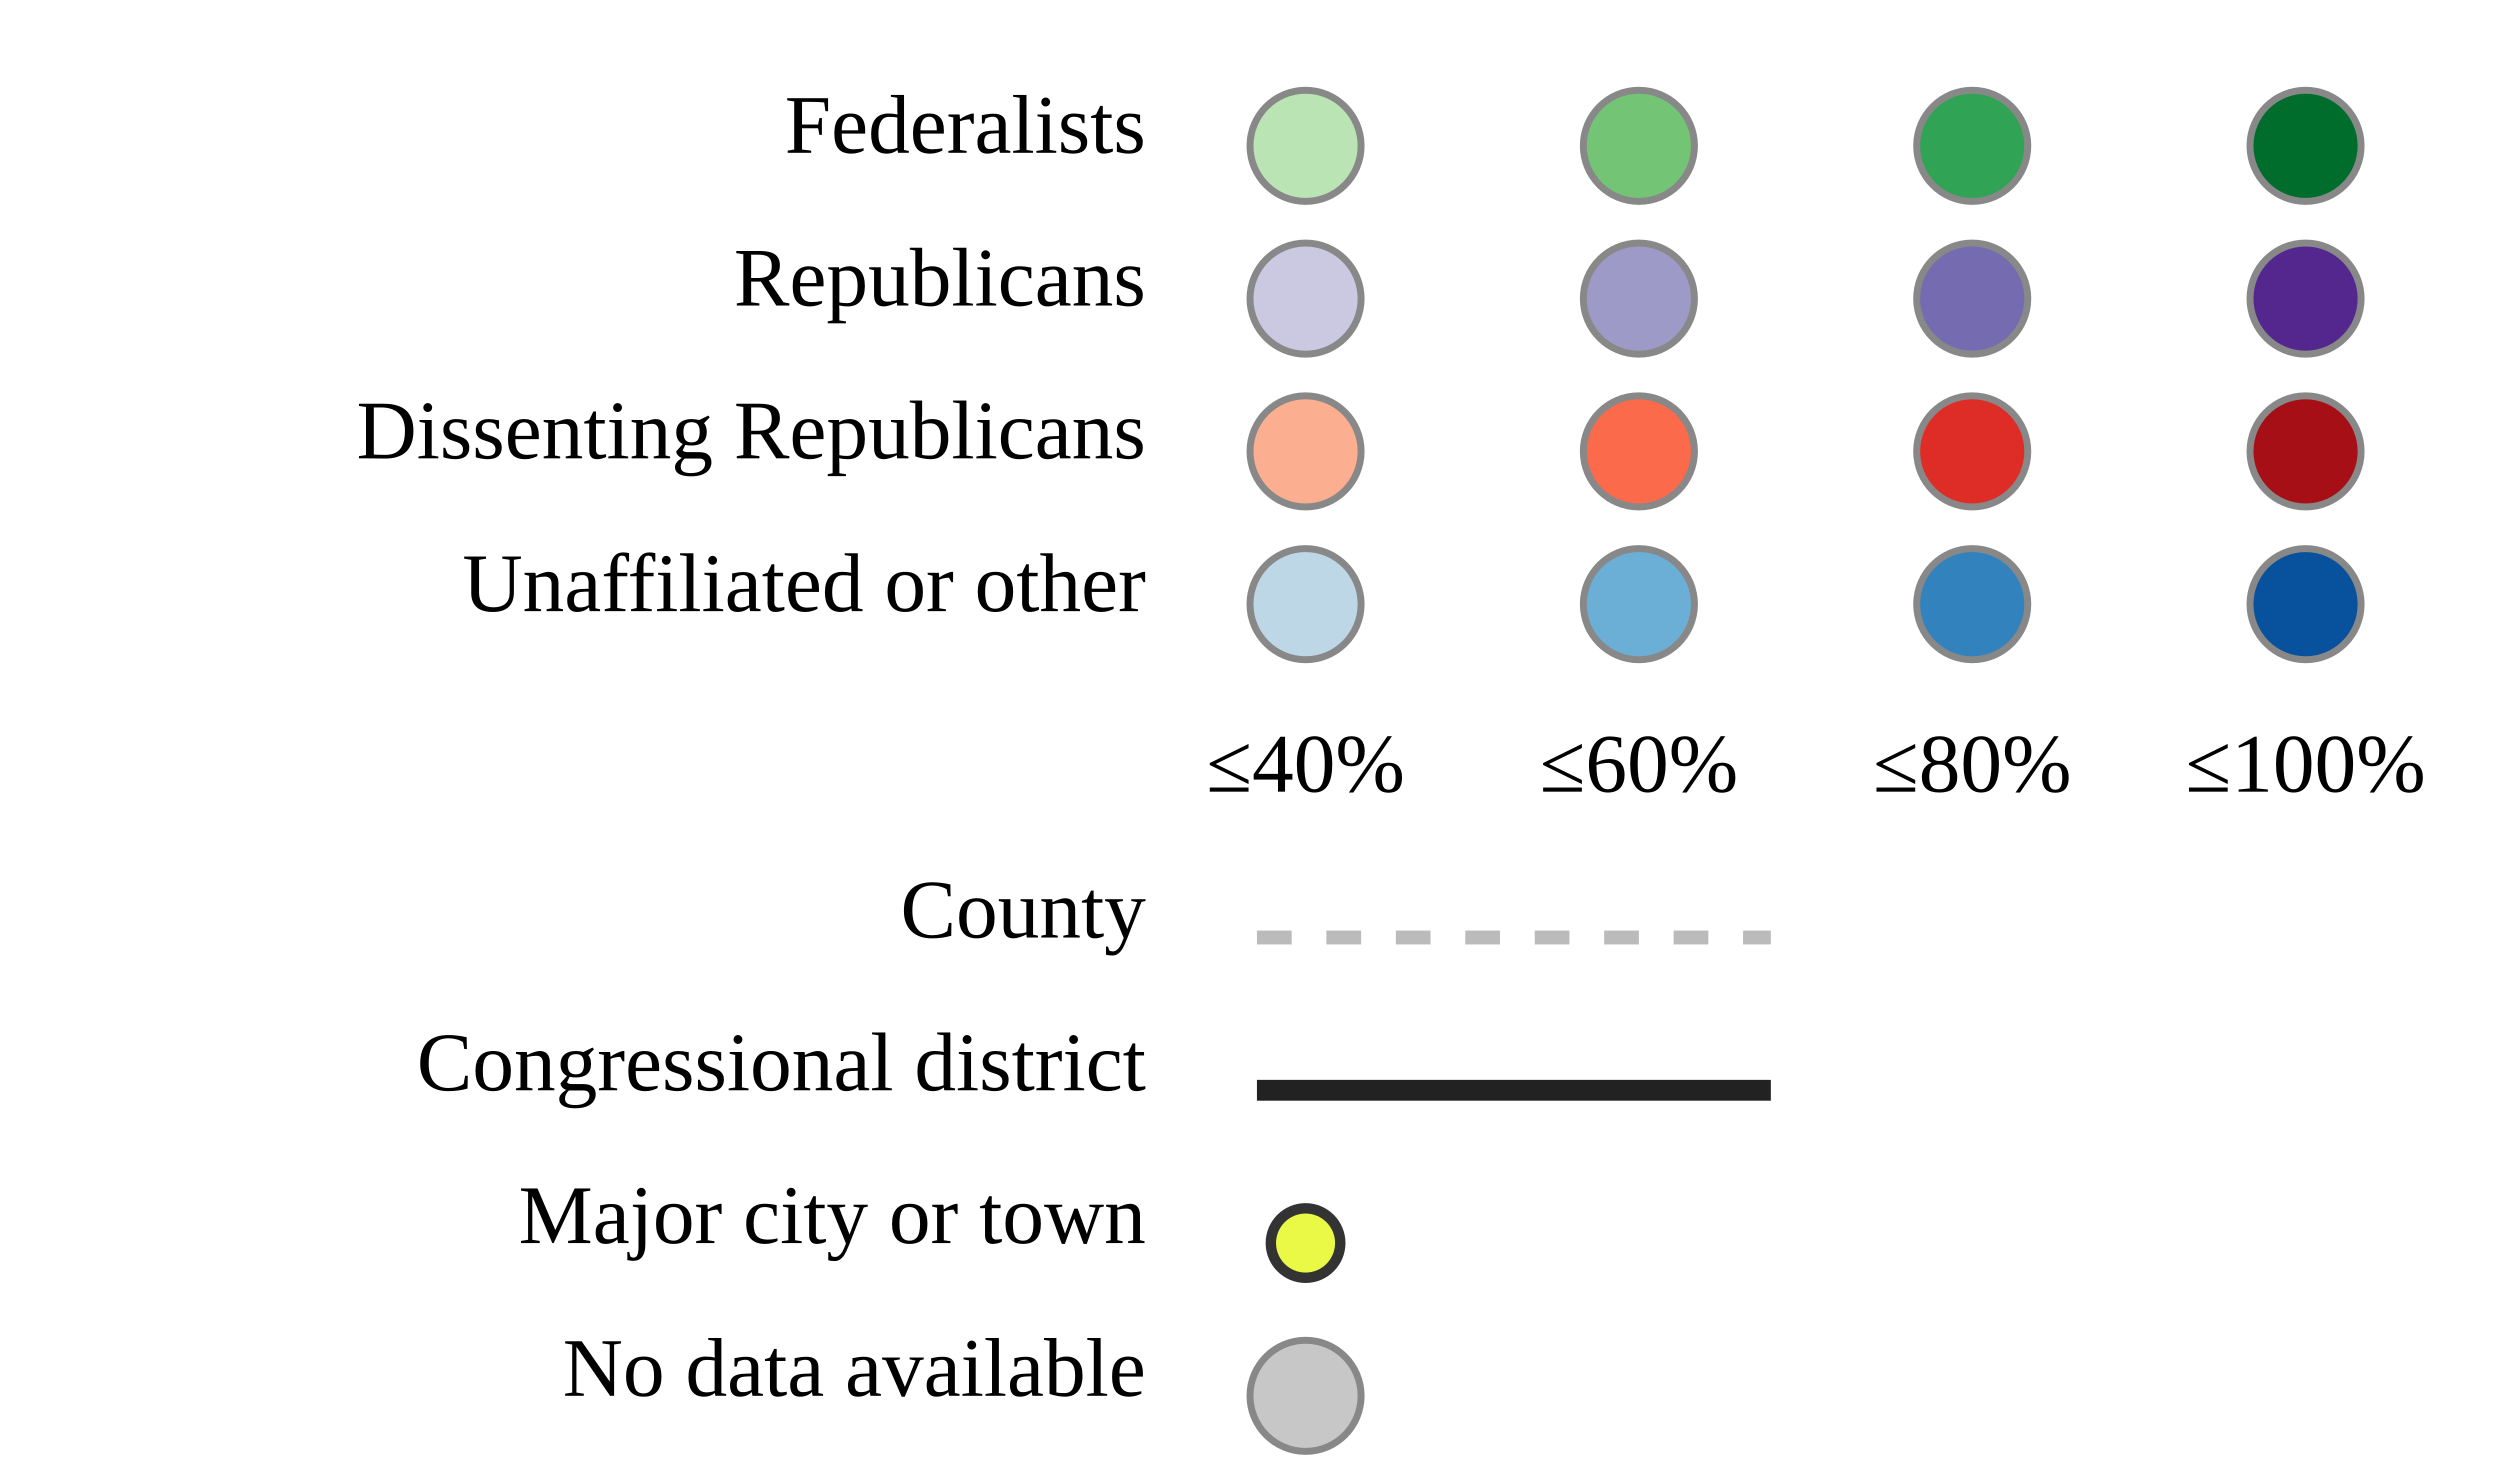
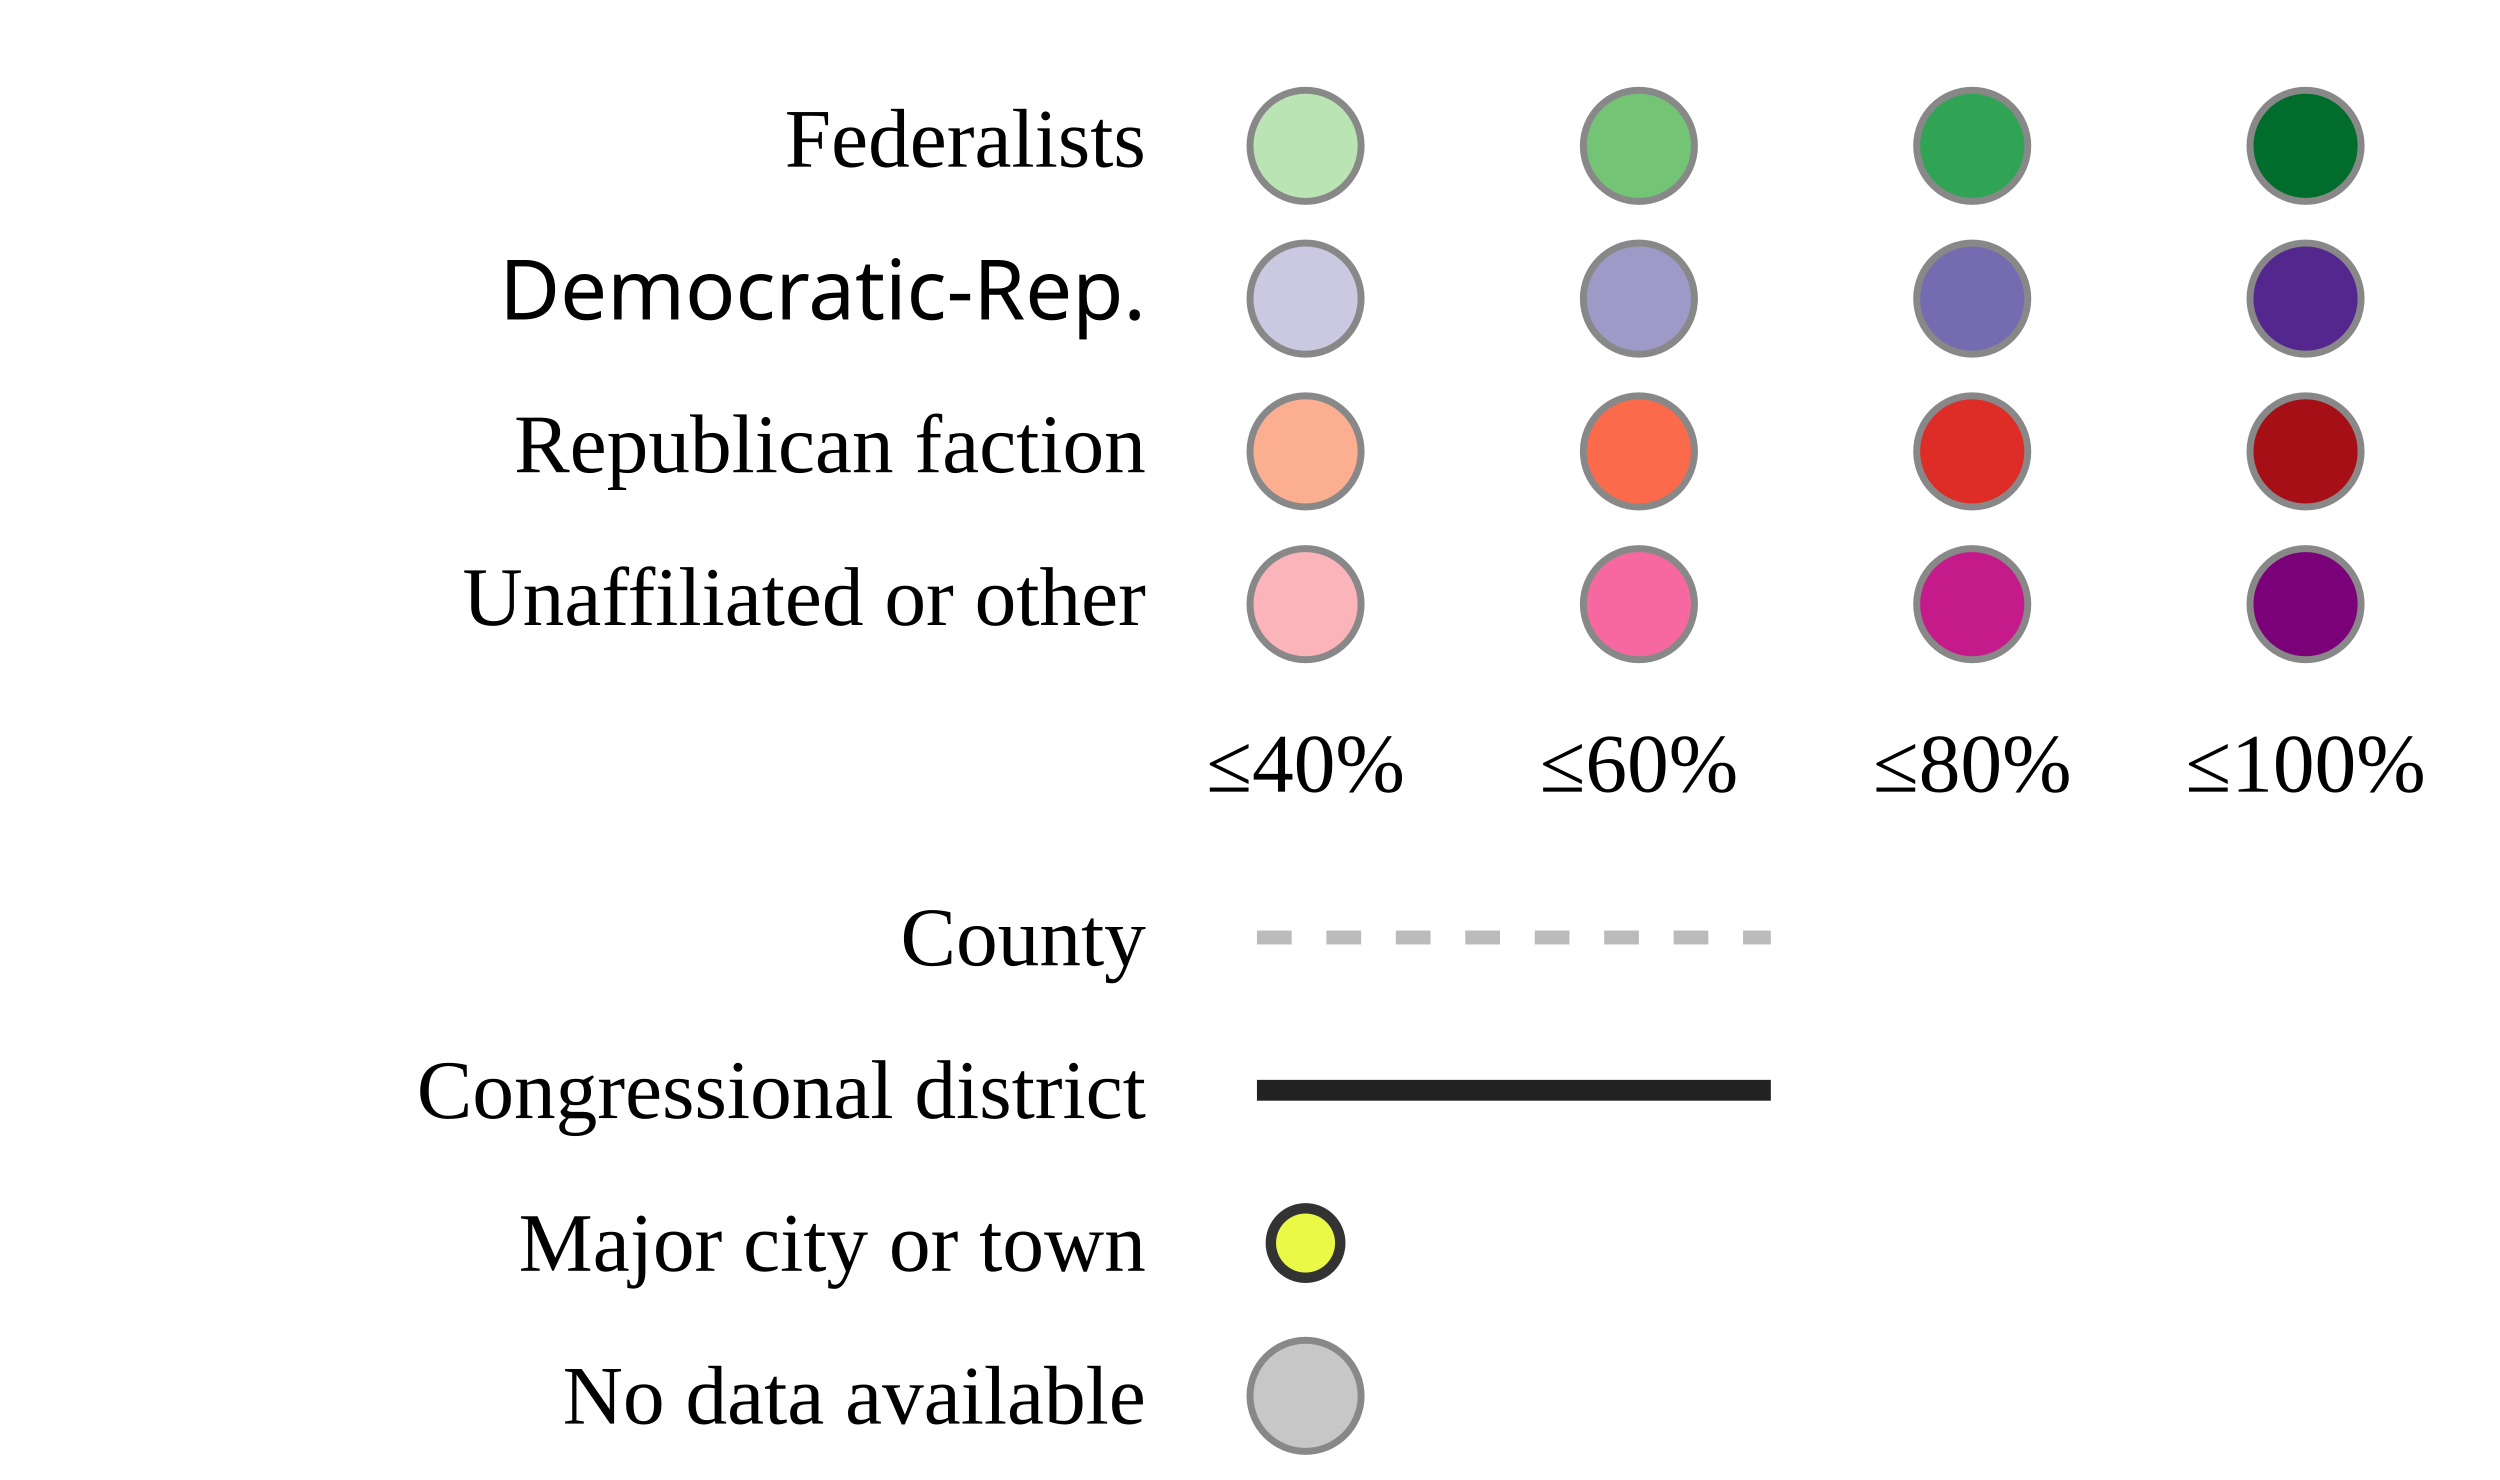
<svg xmlns="http://www.w3.org/2000/svg" id="legend" width="360" height="213" version="1.1" style="height:213px;width:360px;perspective-origin:180px 106.5px;transform-origin:180px 106.5px;">
-   <text text-anchor="end" alignment-baseline="middle" x="165" y="22" style="display:block;height:auto;overflow-x:visible;overflow-y:visible;white-space:nowrap;width:auto;perspective-origin:130.328px 0px;transform-origin:0px 0px;alignment-baseline:middle;text-anchor:end;">Federalists</text>
-   <circle cx="188" cy="21" r="8" fill="#bae4b3" stroke="#888" style="height:auto;overflow-x:visible;overflow-y:visible;width:auto;perspective-origin:0px 0px;transform-origin:0px 0px;fill:rgb(186, 228, 179);stroke:rgb(136, 136, 136);cx:188px;cy:21px;r:8px;" />
-   <circle cx="236" cy="21" r="8" fill="#74c476" stroke="#888" style="height:auto;overflow-x:visible;overflow-y:visible;width:auto;perspective-origin:0px 0px;transform-origin:0px 0px;fill:rgb(116, 196, 118);stroke:rgb(136, 136, 136);cx:236px;cy:21px;r:8px;" />
-   <circle cx="284" cy="21" r="8" fill="#31a354" stroke="#888" style="height:auto;overflow-x:visible;overflow-y:visible;width:auto;perspective-origin:0px 0px;transform-origin:0px 0px;fill:rgb(49, 163, 84);stroke:rgb(136, 136, 136);cx:284px;cy:21px;r:8px;" />
-   <circle cx="332" cy="21" r="8" fill="#006d2c" stroke="#888" style="height:auto;overflow-x:visible;overflow-y:visible;width:auto;perspective-origin:0px 0px;transform-origin:0px 0px;fill:rgb(0, 109, 44);stroke:rgb(136, 136, 136);cx:332px;cy:21px;r:8px;" />
-   <text text-anchor="end" alignment-baseline="middle" x="165" y="44" style="display:block;height:auto;overflow-x:visible;overflow-y:visible;white-space:nowrap;width:auto;perspective-origin:125.453px 0px;transform-origin:0px 0px;alignment-baseline:middle;text-anchor:end;">Republicans</text>
-   <circle cx="188" cy="43" r="8" fill="#cbc9e2" stroke="#888" style="height:auto;overflow-x:visible;overflow-y:visible;width:auto;perspective-origin:0px 0px;transform-origin:0px 0px;fill:rgb(203, 201, 226);stroke:rgb(136, 136, 136);cx:188px;cy:43px;r:8px;" />
-   <circle cx="236" cy="43" r="8" fill="#9e9ac8" stroke="#888" style="height:auto;overflow-x:visible;overflow-y:visible;width:auto;perspective-origin:0px 0px;transform-origin:0px 0px;fill:rgb(158, 154, 200);stroke:rgb(136, 136, 136);cx:236px;cy:43px;r:8px;" />
-   <circle cx="284" cy="43" r="8" fill="#756bb1" stroke="#888" style="height:auto;overflow-x:visible;overflow-y:visible;width:auto;perspective-origin:0px 0px;transform-origin:0px 0px;fill:rgb(117, 107, 177);stroke:rgb(136, 136, 136);cx:284px;cy:43px;r:8px;" />
-   <circle cx="332" cy="43" r="8" fill="#54278f" stroke="#888" style="height:auto;overflow-x:visible;overflow-y:visible;width:auto;perspective-origin:0px 0px;transform-origin:0px 0px;fill:rgb(84, 39, 143);stroke:rgb(136, 136, 136);cx:332px;cy:43px;r:8px;" />
-   <text text-anchor="end" alignment-baseline="middle" x="165" y="66" style="display:block;height:auto;overflow-x:visible;overflow-y:visible;white-space:nowrap;width:auto;perspective-origin:89.219px 0px;transform-origin:0px 0px;alignment-baseline:middle;text-anchor:end;">Dissenting Republicans</text>
-   <circle cx="188" cy="65" r="8" fill="#fcae91" stroke="#888" style="height:auto;overflow-x:visible;overflow-y:visible;width:auto;perspective-origin:0px 0px;transform-origin:0px 0px;fill:rgb(252, 174, 145);stroke:rgb(136, 136, 136);cx:188px;cy:65px;r:8px;" />
-   <circle cx="236" cy="65" r="8" fill="#fb6a4a" stroke="#888" style="height:auto;overflow-x:visible;overflow-y:visible;width:auto;perspective-origin:0px 0px;transform-origin:0px 0px;fill:rgb(251, 106, 74);stroke:rgb(136, 136, 136);cx:236px;cy:65px;r:8px;" />
-   <circle cx="284" cy="65" r="8" fill="#de2d26" stroke="#888" style="height:auto;overflow-x:visible;overflow-y:visible;width:auto;perspective-origin:0px 0px;transform-origin:0px 0px;fill:rgb(222, 45, 38);stroke:rgb(136, 136, 136);cx:284px;cy:65px;r:8px;" />
-   <circle cx="332" cy="65" r="8" fill="#a50f15" stroke="#888" style="height:auto;overflow-x:visible;overflow-y:visible;width:auto;perspective-origin:0px 0px;transform-origin:0px 0px;fill:rgb(165, 15, 21);stroke:rgb(136, 136, 136);cx:332px;cy:65px;r:8px;" />
-   <text text-anchor="end" alignment-baseline="middle" x="165" y="88" style="display:block;height:auto;overflow-x:visible;overflow-y:visible;white-space:nowrap;width:auto;perspective-origin:99.703px 0px;transform-origin:0px 0px;alignment-baseline:middle;text-anchor:end;">Unaffiliated or other</text>
-   <circle cx="188" cy="87" r="8" fill="#bdd7e7" stroke="#888" style="height:auto;overflow-x:visible;overflow-y:visible;width:auto;perspective-origin:0px 0px;transform-origin:0px 0px;fill:rgb(189, 215, 231);stroke:rgb(136, 136, 136);cx:188px;cy:87px;r:8px;" />
-   <circle cx="236" cy="87" r="8" fill="#6baed6" stroke="#888" style="height:auto;overflow-x:visible;overflow-y:visible;width:auto;perspective-origin:0px 0px;transform-origin:0px 0px;fill:rgb(107, 174, 214);stroke:rgb(136, 136, 136);cx:236px;cy:87px;r:8px;" />
-   <circle cx="284" cy="87" r="8" fill="#3182bd" stroke="#888" style="height:auto;overflow-x:visible;overflow-y:visible;width:auto;perspective-origin:0px 0px;transform-origin:0px 0px;fill:rgb(49, 130, 189);stroke:rgb(136, 136, 136);cx:284px;cy:87px;r:8px;" />
-   <circle cx="332" cy="87" r="8" fill="#08519c" stroke="#888" style="height:auto;overflow-x:visible;overflow-y:visible;width:auto;perspective-origin:0px 0px;transform-origin:0px 0px;fill:rgb(8, 81, 156);stroke:rgb(136, 136, 136);cx:332px;cy:87px;r:8px;" />
-   <text x="188" y="114" text-anchor="middle" style="display:block;height:auto;overflow-x:visible;overflow-y:visible;white-space:nowrap;width:auto;perspective-origin:187.984px 0px;transform-origin:0px 0px;text-anchor:middle;">≤40%</text>
-   <text x="236" y="114" text-anchor="middle" style="display:block;height:auto;overflow-x:visible;overflow-y:visible;white-space:nowrap;width:auto;perspective-origin:235.984px 0px;transform-origin:0px 0px;text-anchor:middle;">≤60%</text>
-   <text x="284" y="114" text-anchor="middle" style="display:block;height:auto;overflow-x:visible;overflow-y:visible;white-space:nowrap;width:auto;perspective-origin:283.984px 0px;transform-origin:0px 0px;text-anchor:middle;">≤80%</text>
-   <text x="332" y="114" text-anchor="middle" style="display:block;height:auto;overflow-x:visible;overflow-y:visible;white-space:nowrap;width:auto;perspective-origin:331.984px 0px;transform-origin:0px 0px;text-anchor:middle;">≤100%</text>
-   <line stroke-dasharray="5, 5" x1="181" x2="255" y1="135" y2="135" stroke="#bbb" stroke-width="2" style="height:auto;overflow-x:visible;overflow-y:visible;width:auto;perspective-origin:0px 0px;transform-origin:0px 0px;stroke:rgb(187, 187, 187);stroke-dasharray:5px, 5px;stroke-width:2px;" />
-   <text alignment-baseline="middle" text-anchor="end" x="165" y="135" style="display:block;height:auto;overflow-x:visible;overflow-y:visible;white-space:nowrap;width:auto;perspective-origin:141.422px 0px;transform-origin:0px 0px;alignment-baseline:middle;text-anchor:end;">County</text>
-   <line x1="181" x2="255" y1="157" y2="157" stroke="#222" stroke-width="3" style="height:auto;overflow-x:visible;overflow-y:visible;width:auto;perspective-origin:0px 0px;transform-origin:0px 0px;stroke:rgb(34, 34, 34);stroke-width:3px;" />
-   <text alignment-baseline="middle" text-anchor="end" x="165" y="157" style="display:block;height:auto;overflow-x:visible;overflow-y:visible;white-space:nowrap;width:auto;perspective-origin:95.016px 0px;transform-origin:0px 0px;alignment-baseline:middle;text-anchor:end;">Congressional district</text>
-   <circle cx="188" cy="179" r="5" fill="#eaf945" stroke="#333" stroke-width="1.5" style="height:auto;overflow-x:visible;overflow-y:visible;width:auto;perspective-origin:0px 0px;transform-origin:0px 0px;fill:rgb(234, 249, 69);stroke:rgb(51, 51, 51);stroke-width:1.5px;cx:188px;cy:179px;r:5px;" />
-   <text alignment-baseline="middle" text-anchor="end" x="165" y="179" style="display:block;height:auto;overflow-x:visible;overflow-y:visible;white-space:nowrap;width:auto;perspective-origin:104.781px 0px;transform-origin:0px 0px;alignment-baseline:middle;text-anchor:end;">Major city or town</text>
-   <circle cx="188" cy="201" r="8" fill="rgb(199, 199, 199)" stroke="#888" style="height:auto;overflow-x:visible;overflow-y:visible;width:auto;perspective-origin:0px 0px;transform-origin:0px 0px;fill:rgb(199, 199, 199);stroke:rgb(136, 136, 136);cx:188px;cy:201px;r:8px;" />
-   <text alignment-baseline="middle" text-anchor="end" x="165" y="201" style="display:block;height:auto;overflow-x:visible;overflow-y:visible;white-space:nowrap;width:auto;perspective-origin:109.016px 0px;transform-origin:0px 0px;alignment-baseline:middle;text-anchor:end;">No data available</text>
+   <defs id="defs69" />
+   <text alignment-baseline="middle" x="165" y="24" style="text-anchor:end;white-space:nowrap;display:block" id="text2">Federalists</text>
+   <circle cx="188" cy="21" r="8" fill="#bae4b3" stroke="#888" style="height:auto;overflow-x:visible;overflow-y:visible;width:auto;perspective-origin:0px 0px;transform-origin:0px 0px;fill:rgb(186, 228, 179);stroke:rgb(136, 136, 136);cx:188px;cy:21px;r:8px;" id="circle4" />
+   <circle cx="236" cy="21" r="8" fill="#74c476" stroke="#888" style="height:auto;overflow-x:visible;overflow-y:visible;width:auto;perspective-origin:0px 0px;transform-origin:0px 0px;fill:rgb(116, 196, 118);stroke:rgb(136, 136, 136);cx:236px;cy:21px;r:8px;" id="circle6" />
+   <circle cx="284" cy="21" r="8" fill="#31a354" stroke="#888" style="height:auto;overflow-x:visible;overflow-y:visible;width:auto;perspective-origin:0px 0px;transform-origin:0px 0px;fill:rgb(49, 163, 84);stroke:rgb(136, 136, 136);cx:284px;cy:21px;r:8px;" id="circle8" />
+   <circle cx="332" cy="21" r="8" fill="#006d2c" stroke="#888" style="height:auto;overflow-x:visible;overflow-y:visible;width:auto;perspective-origin:0px 0px;transform-origin:0px 0px;fill:rgb(0, 109, 44);stroke:rgb(136, 136, 136);cx:332px;cy:21px;r:8px;" id="circle10" />
+   <text alignment-baseline="middle" x="165" y="46" style="font-style:normal;font-variant:normal;font-weight:normal;font-stretch:normal;font-size:12px;font-family:sans-serif;-inkscape-font-specification:'sans-serif, Normal';font-variant-ligatures:normal;font-variant-caps:normal;font-variant-numeric:normal;font-feature-settings:normal;text-align:end;writing-mode:lr-tb;text-anchor:end;white-space:nowrap;display:block" id="text12">
+     <tspan id="tspan4581" x="165" y="46">Democratic-Rep.</tspan>
+   </text>
+   <circle cx="188" cy="43" r="8" fill="#cbc9e2" stroke="#888" style="height:auto;overflow-x:visible;overflow-y:visible;width:auto;perspective-origin:0px 0px;transform-origin:0px 0px;fill:rgb(203, 201, 226);stroke:rgb(136, 136, 136);cx:188px;cy:43px;r:8px;" id="circle14" />
+   <circle cx="236" cy="43" r="8" fill="#9e9ac8" stroke="#888" style="height:auto;overflow-x:visible;overflow-y:visible;width:auto;perspective-origin:0px 0px;transform-origin:0px 0px;fill:rgb(158, 154, 200);stroke:rgb(136, 136, 136);cx:236px;cy:43px;r:8px;" id="circle16" />
+   <circle cx="284" cy="43" r="8" fill="#756bb1" stroke="#888" style="height:auto;overflow-x:visible;overflow-y:visible;width:auto;perspective-origin:0px 0px;transform-origin:0px 0px;fill:rgb(117, 107, 177);stroke:rgb(136, 136, 136);cx:284px;cy:43px;r:8px;" id="circle18" />
+   <circle cx="332" cy="43" r="8" fill="#54278f" stroke="#888" style="height:auto;overflow-x:visible;overflow-y:visible;width:auto;perspective-origin:0px 0px;transform-origin:0px 0px;fill:rgb(84, 39, 143);stroke:rgb(136, 136, 136);cx:332px;cy:43px;r:8px;" id="circle20" />
+   <text alignment-baseline="middle" x="165" y="68" style="text-anchor:end;white-space:nowrap;display:block" id="text22">
+     <tspan id="tspan4585" x="165" y="68">Republican faction</tspan>
+   </text>
+   <circle cx="188" cy="65" r="8" fill="#fcae91" stroke="#888" style="height:auto;overflow-x:visible;overflow-y:visible;width:auto;perspective-origin:0px 0px;transform-origin:0px 0px;fill:rgb(252, 174, 145);stroke:rgb(136, 136, 136);cx:188px;cy:65px;r:8px;" id="circle24" />
+   <circle cx="236" cy="65" r="8" fill="#fb6a4a" stroke="#888" style="height:auto;overflow-x:visible;overflow-y:visible;width:auto;perspective-origin:0px 0px;transform-origin:0px 0px;fill:rgb(251, 106, 74);stroke:rgb(136, 136, 136);cx:236px;cy:65px;r:8px;" id="circle26" />
+   <circle cx="284" cy="65" r="8" fill="#de2d26" stroke="#888" style="height:auto;overflow-x:visible;overflow-y:visible;width:auto;perspective-origin:0px 0px;transform-origin:0px 0px;fill:rgb(222, 45, 38);stroke:rgb(136, 136, 136);cx:284px;cy:65px;r:8px;" id="circle28" />
+   <circle cx="332" cy="65" r="8" fill="#a50f15" stroke="#888" style="height:auto;overflow-x:visible;overflow-y:visible;width:auto;perspective-origin:0px 0px;transform-origin:0px 0px;fill:rgb(165, 15, 21);stroke:rgb(136, 136, 136);cx:332px;cy:65px;r:8px;" id="circle30" />
+   <text alignment-baseline="middle" x="165" y="90" style="text-anchor:end;white-space:nowrap;display:block" id="text32">Unaffiliated or other</text>
+   <circle cx="188" cy="87" r="8" fill="#bdd7e7" stroke="#888" style="height:auto;overflow-x:visible;overflow-y:visible;width:auto;perspective-origin:0px 0px;transform-origin:0px 0px;fill:#fbb4b9;stroke:rgb(136, 136, 136);cx:188px;cy:87px;r:8px;fill-opacity:1" id="circle34" />
+   <circle cx="236" cy="87" r="8" fill="#6baed6" stroke="#888" style="height:auto;overflow-x:visible;overflow-y:visible;width:auto;perspective-origin:0px 0px;transform-origin:0px 0px;fill:#f768a1;stroke:rgb(136, 136, 136);cx:236px;cy:87px;r:8px;fill-opacity:1" id="circle36" />
+   <circle cx="284" cy="87" r="8" fill="#3182bd" stroke="#888" style="height:auto;overflow-x:visible;overflow-y:visible;width:auto;perspective-origin:0px 0px;transform-origin:0px 0px;fill:#c51b8a;stroke:rgb(136, 136, 136);cx:284px;cy:87px;r:8px;fill-opacity:1" id="circle38" />
+   <circle cx="332" cy="87" r="8" fill="#08519c" stroke="#888" style="height:auto;overflow-x:visible;overflow-y:visible;width:auto;perspective-origin:0px 0px;transform-origin:0px 0px;fill:#7a0177;stroke:rgb(136, 136, 136);cx:332px;cy:87px;r:8px;fill-opacity:1" id="circle40" />
+   <text x="188" y="114" text-anchor="middle" style="display:block;height:auto;overflow-x:visible;overflow-y:visible;white-space:nowrap;width:auto;perspective-origin:187.984px 0px;transform-origin:0px 0px;text-anchor:middle;" id="text42">≤40%</text>
+   <text x="236" y="114" text-anchor="middle" style="display:block;height:auto;overflow-x:visible;overflow-y:visible;white-space:nowrap;width:auto;perspective-origin:235.984px 0px;transform-origin:0px 0px;text-anchor:middle;" id="text44">≤60%</text>
+   <text x="284" y="114" text-anchor="middle" style="display:block;height:auto;overflow-x:visible;overflow-y:visible;white-space:nowrap;width:auto;perspective-origin:283.984px 0px;transform-origin:0px 0px;text-anchor:middle;" id="text46">≤80%</text>
+   <text x="332" y="114" text-anchor="middle" style="display:block;height:auto;overflow-x:visible;overflow-y:visible;white-space:nowrap;width:auto;perspective-origin:331.984px 0px;transform-origin:0px 0px;text-anchor:middle;" id="text48">≤100%</text>
+   <line stroke-dasharray="5, 5" x1="181" x2="255" y1="135" y2="135" stroke="#bbb" stroke-width="2" style="height:auto;overflow-x:visible;overflow-y:visible;width:auto;perspective-origin:0px 0px;transform-origin:0px 0px;stroke:rgb(187, 187, 187);stroke-dasharray:5px, 5px;stroke-width:2px;" id="line50" />
+   <text alignment-baseline="middle" x="165" y="139" style="text-anchor:end;white-space:nowrap;display:block" id="text52">County</text>
+   <line x1="181" x2="255" y1="157" y2="157" stroke="#222" stroke-width="3" style="height:auto;overflow-x:visible;overflow-y:visible;width:auto;perspective-origin:0px 0px;transform-origin:0px 0px;stroke:rgb(34, 34, 34);stroke-width:3px;" id="line54" />
+   <text alignment-baseline="middle" x="165" y="161" style="text-anchor:end;white-space:nowrap;display:block" id="text56">Congressional district</text>
+   <circle cx="188" cy="179" r="5" fill="#eaf945" stroke="#333" stroke-width="1.5" style="height:auto;overflow-x:visible;overflow-y:visible;width:auto;perspective-origin:0px 0px;transform-origin:0px 0px;fill:rgb(234, 249, 69);stroke:rgb(51, 51, 51);stroke-width:1.5px;cx:188px;cy:179px;r:5px;" id="circle58" />
+   <text alignment-baseline="middle" x="165" y="183" style="text-anchor:end;white-space:nowrap;display:block" id="text60">Major city or town</text>
+   <circle cx="188" cy="201" r="8" fill="rgb(199, 199, 199)" stroke="#888" style="height:auto;overflow-x:visible;overflow-y:visible;width:auto;perspective-origin:0px 0px;transform-origin:0px 0px;fill:rgb(199, 199, 199);stroke:rgb(136, 136, 136);cx:188px;cy:201px;r:8px;" id="circle62" />
+   <text alignment-baseline="middle" x="165" y="205" style="text-anchor:end;white-space:nowrap;display:block" id="text64">No data available</text>
</svg>
